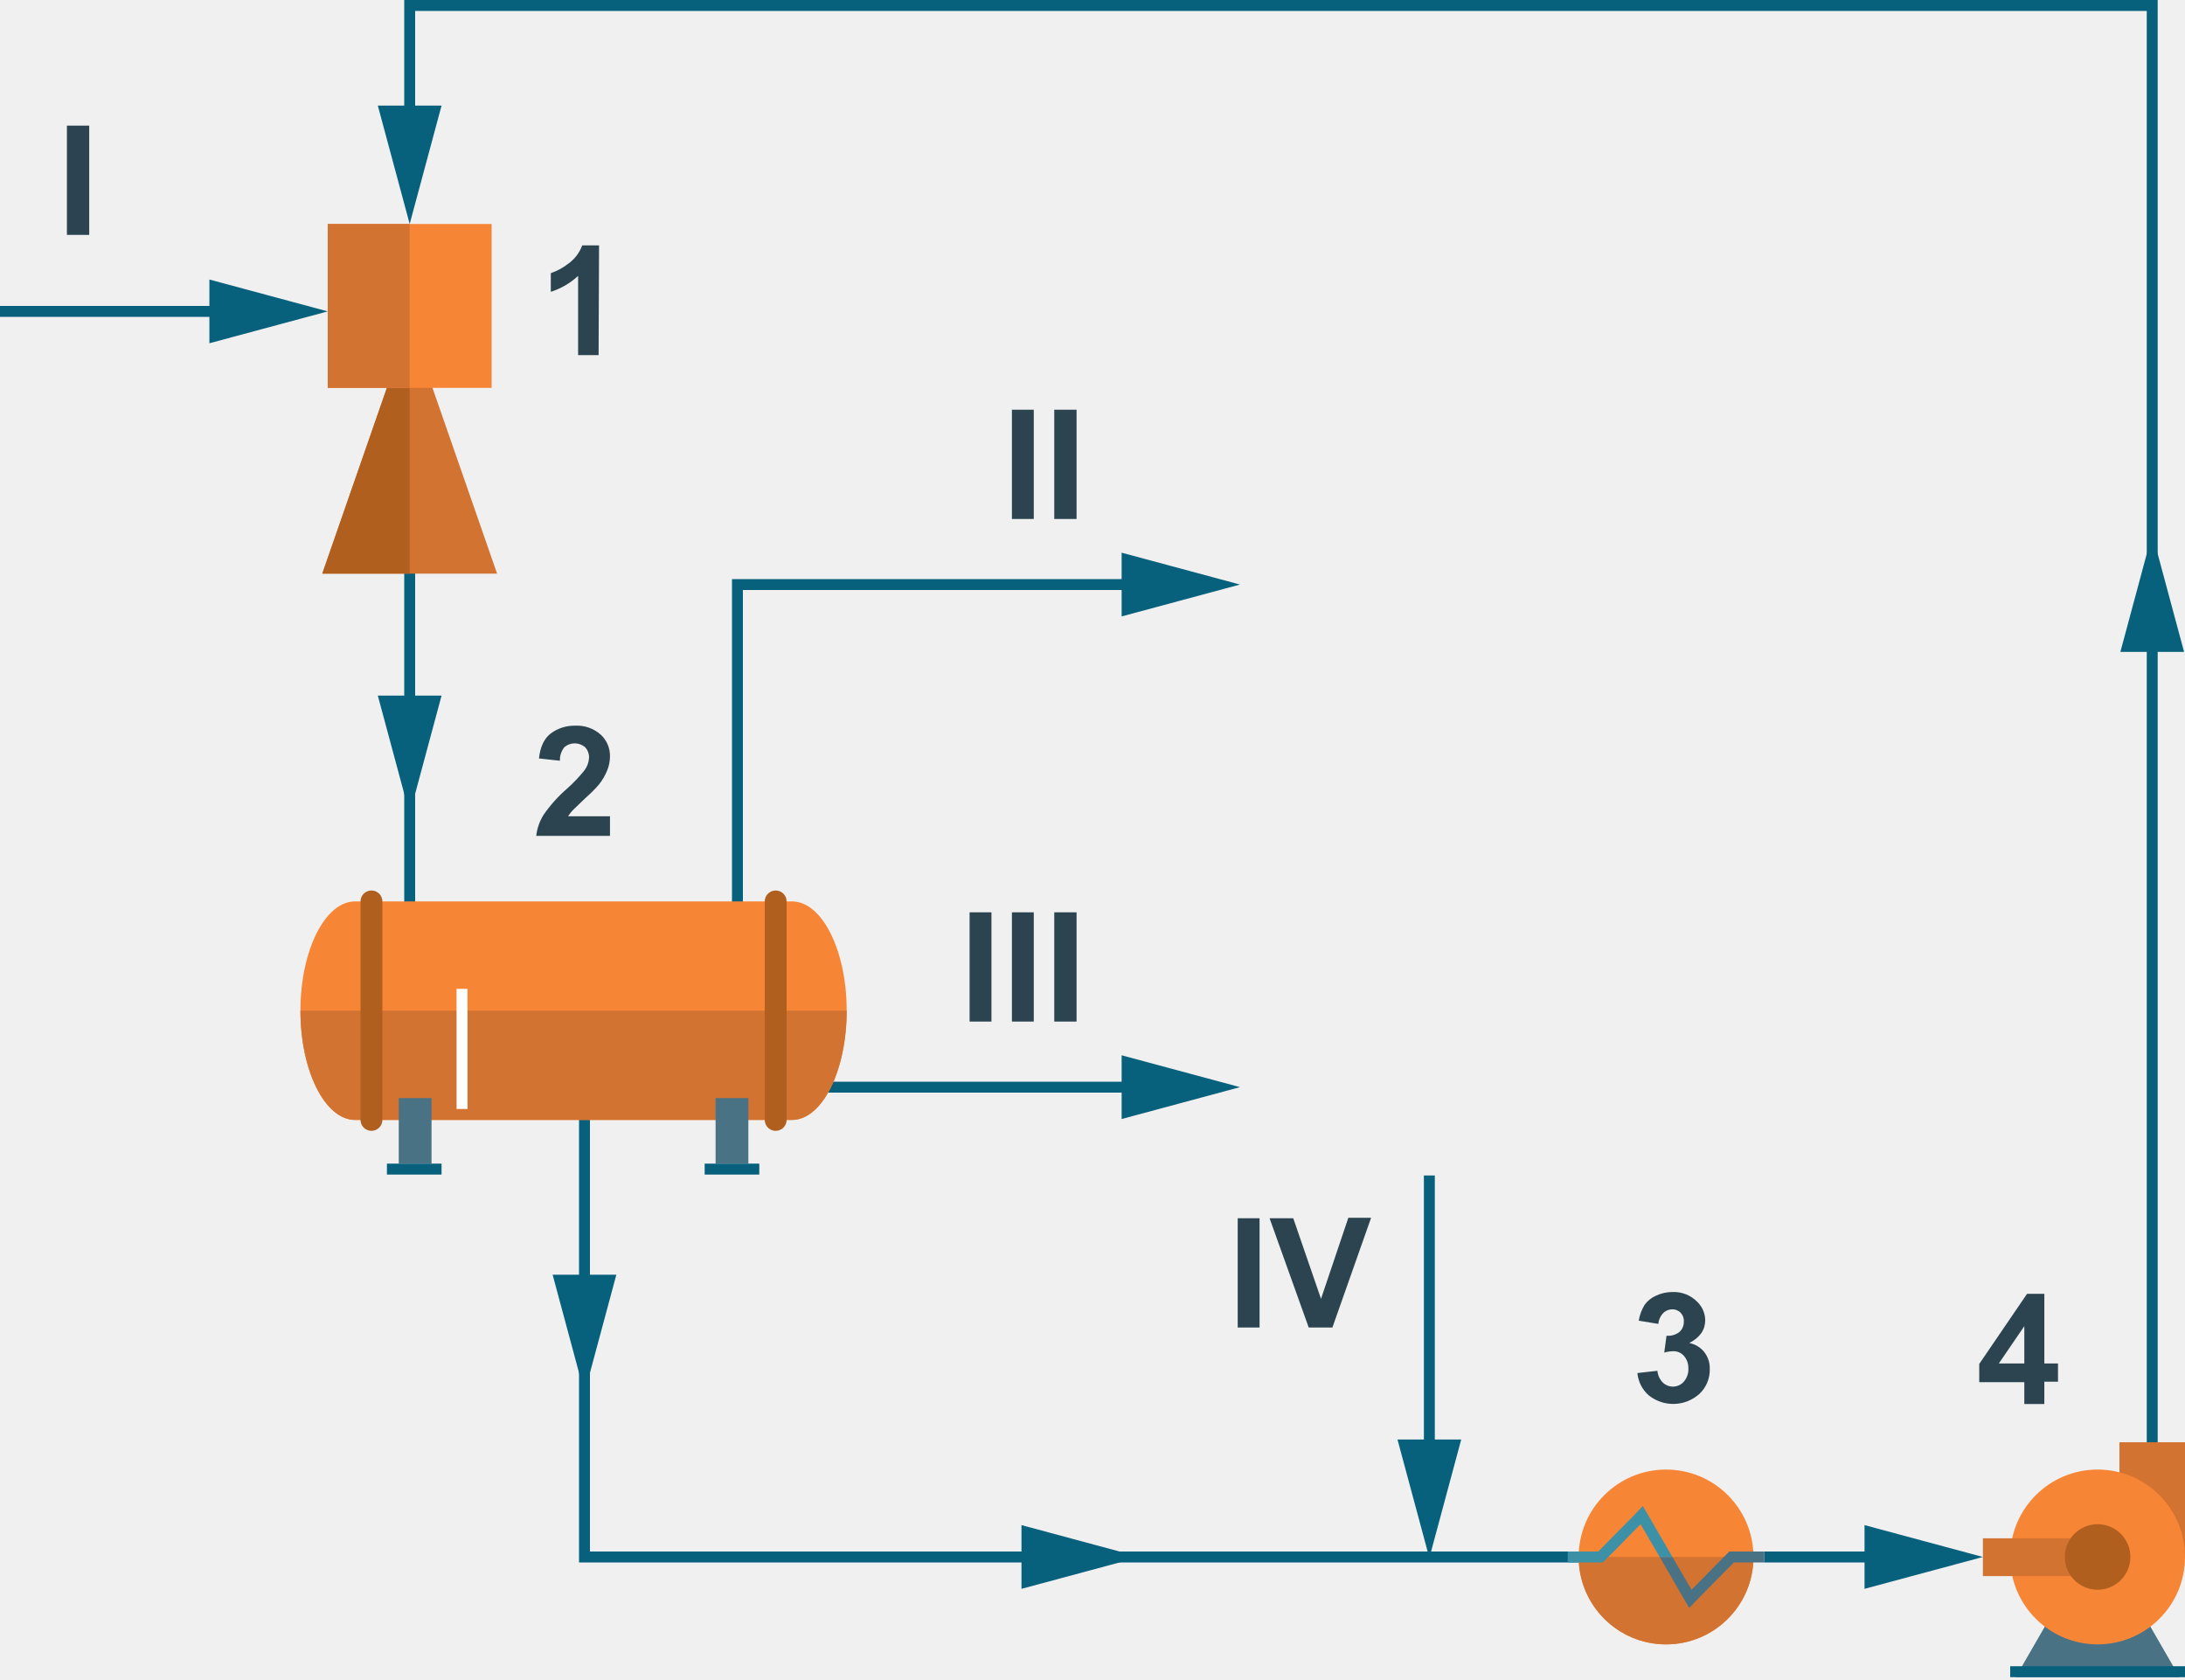
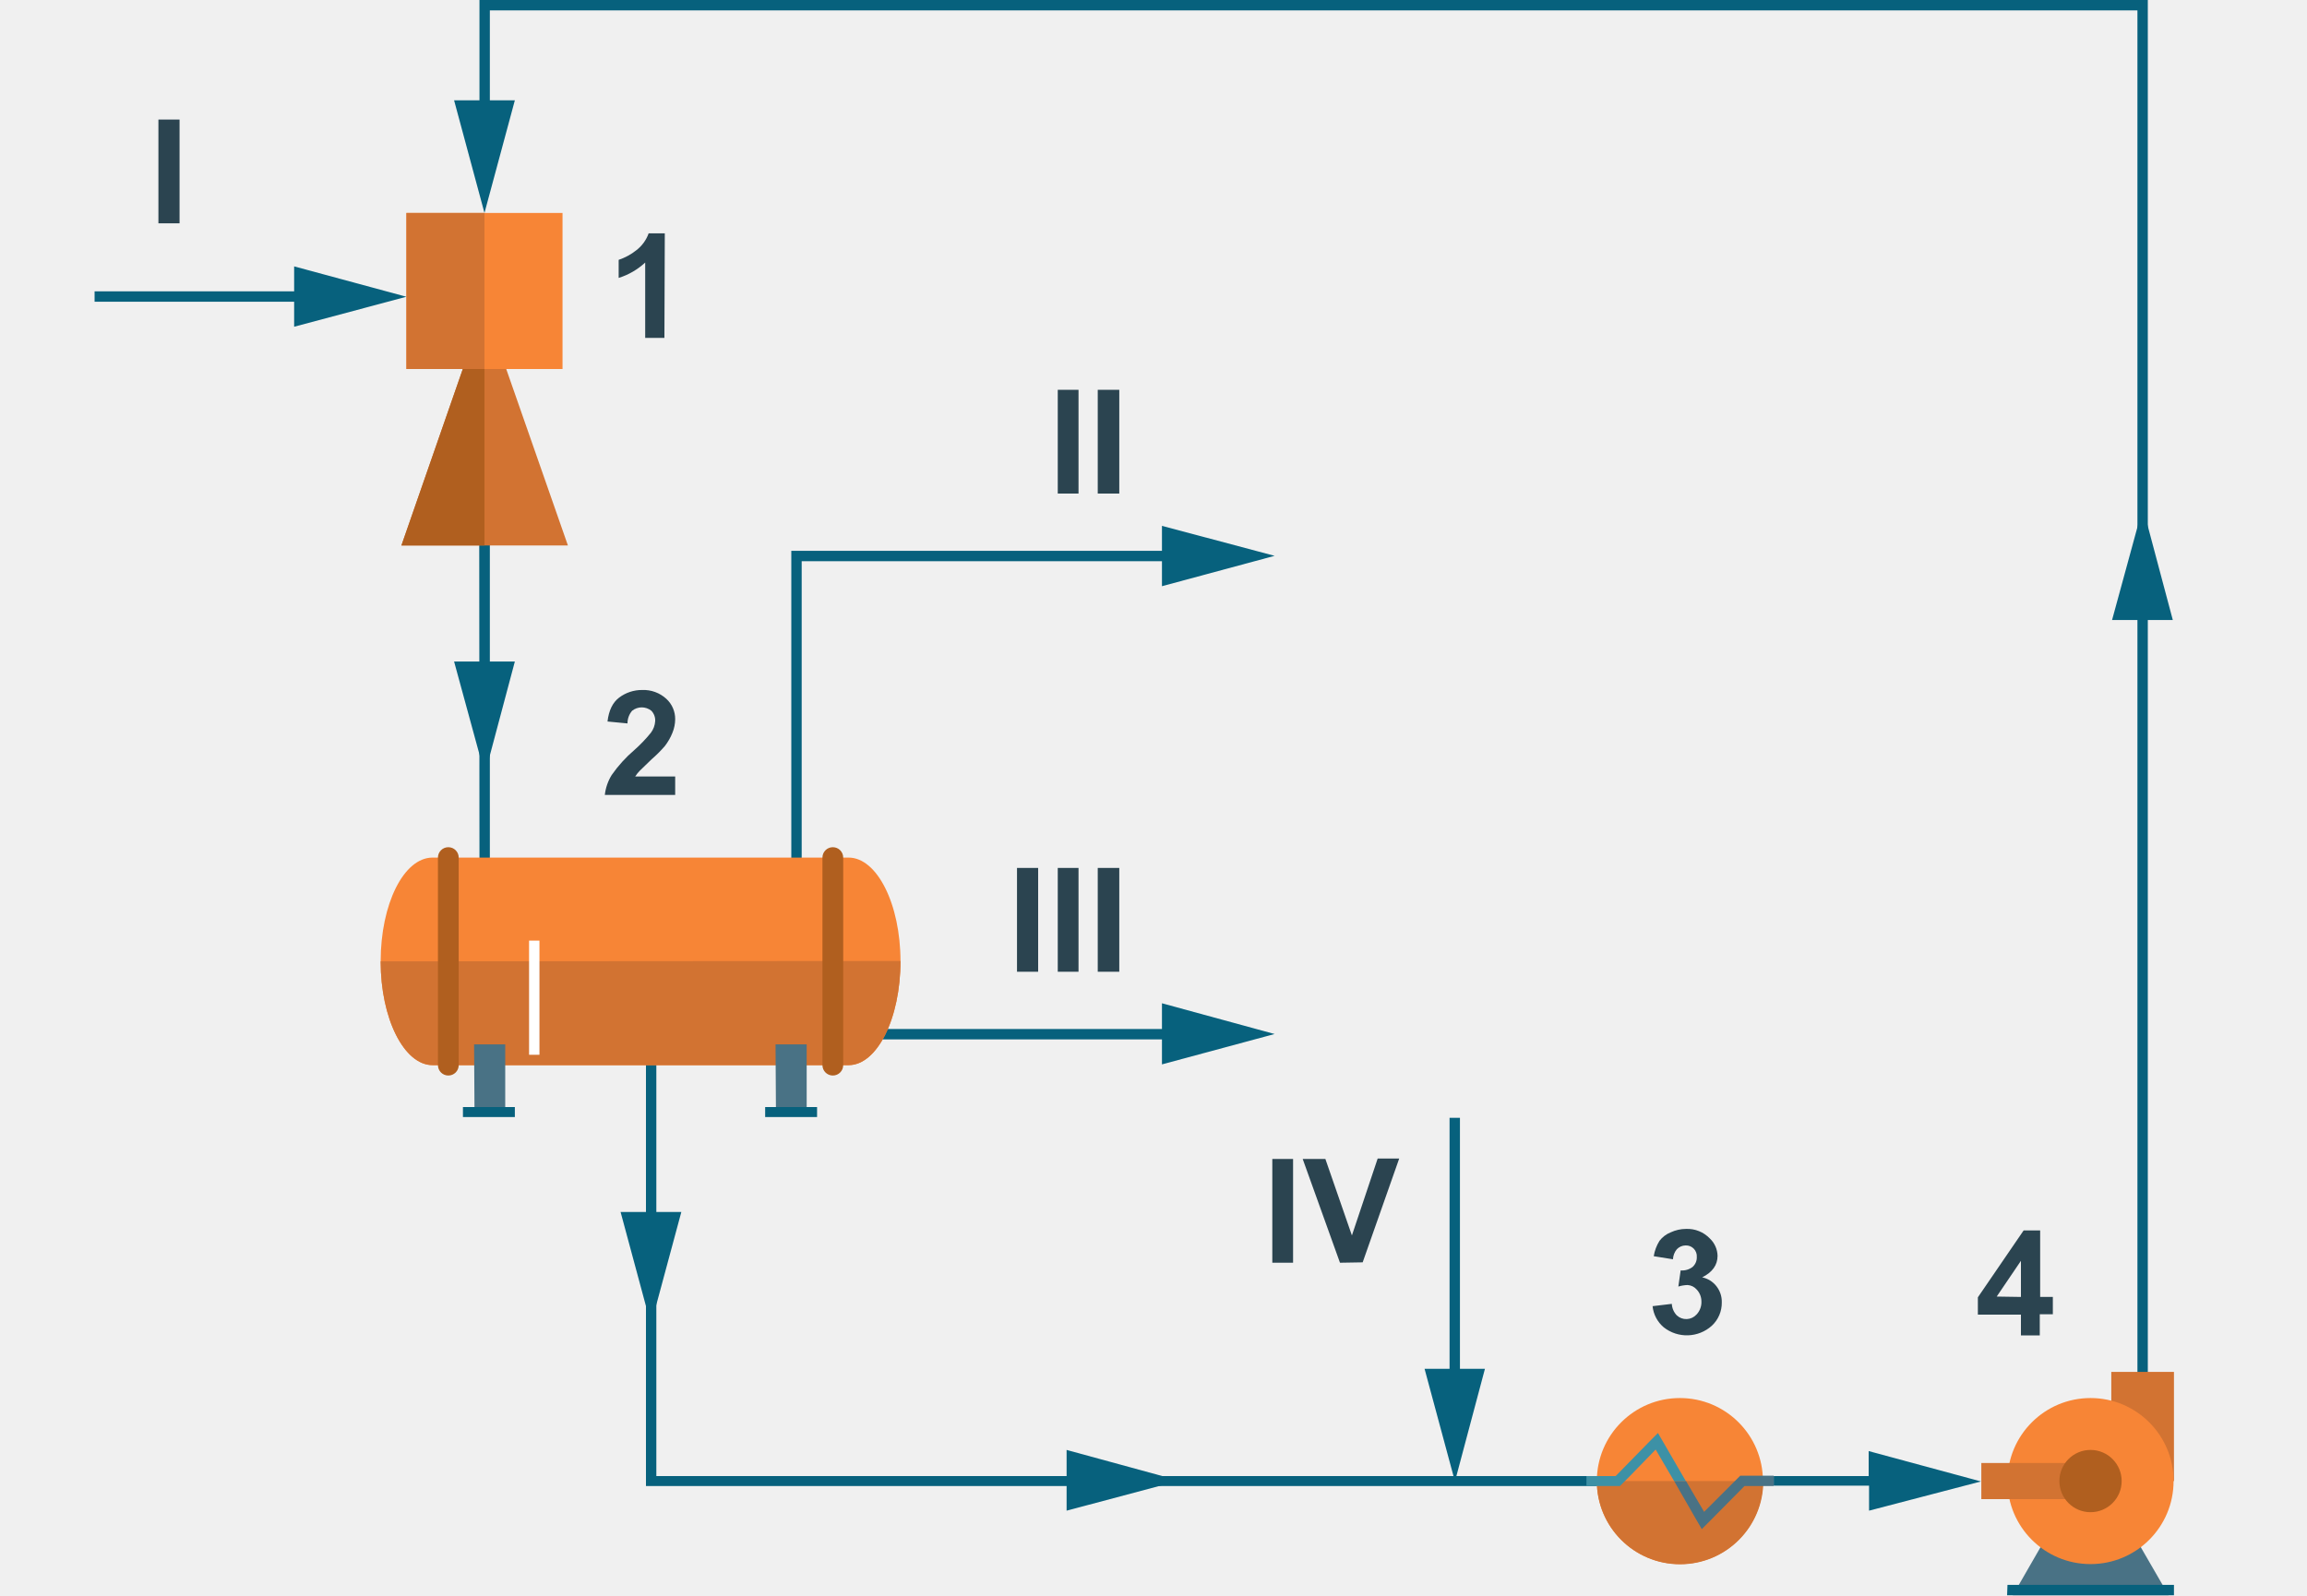
- <svg xmlns="http://www.w3.org/2000/svg" viewBox="0 0 480 369">
+ <svg xmlns="http://www.w3.org/2000/svg" viewBox="0 0 600 415" width="600" height="415">
  <defs>
-     <style>.a{fill:#07617d}.b{fill:#d27332}.c{fill:#b05f1f}.d{fill:#f78536}.e{fill:#497285}.h{fill:#2b4450}</style>
+     <style>.a{fill:#07617d}.b{fill:#d27332}.c{fill:#b05f1f}.d{fill:#f78536}.e{fill:#497285}</style>
  </defs>
-   <path d="M474 0v318h-2.4V2.4H91.2v20.8H97l-7 26-7-26h5.8V0H474zM88.8 75.6h2.4v124.8h-2.4z" class="a" />
-   <path d="M246.4 135.4v-5.8h-83.2v70.8h-2.4v-73.2h85.6v-5.8l26 7-26 7zM246.4 245.8V240h-65.2v-2.4h65.2v-5.8l26 7-26 7zM409.6 349v-5.8h-22v-2.4h22V335l26 7-26 7zM121.4 280l7 26 7-26h-14zM224.4 349l26-7-26-7v14zM321 316.2h-5.8v-58h-2.4v58H307l7 26 7-26z" class="a" />
-   <path d="M346.8 340.8v2.4H127.2v-99.6h2.4v97.2h217.2zM465.8 143.2l7-26 7 26h-14zM83 152.8l7 26 7-26H83zM46 75.4v-5.8H0v-2.4h46v-5.8l26 7-26 7z" class="a" />
-   <path d="M90 70.8 70.8 126h38.4L90 70.8z" class="b" />
-   <path d="M90 70.8V126H70.8L90 70.8z" class="c" />
-   <path d="M72 49.2h36v36H72z" class="d" />
-   <path d="M72 49.2h18v36H72z" class="b" />
-   <path d="m460.8 337.2-18 31.2h36l-18-31.2z" class="e" />
-   <path d="M465.6 342v-25.2H480V342z" class="b" />
-   <circle cx="460.8" cy="342" r="19.2" class="d" />
-   <path d="M435.6 337.9h25.2v8.3h-25.2z" class="b" />
-   <circle cx="460.8" cy="342" r="7.2" class="c" />
-   <path d="M441.6 366H480v2.4h-38.4z" class="a" />
-   <path d="M186 222c0 13.2-5.4 24-12 24H78c-6.6 0-12-10.8-12-24s5.4-24 12-24h96c6.6 0 12 10.8 12 24Z" class="d" />
-   <path d="M186 222c0 13.2-5.4 24-12 24H78c-6.6 0-12-10.8-12-24Z" class="b" />
-   <path d="M81.6 248.4a2.4 2.4 0 0 1-2.4-2.4v-48a2.4 2.4 0 0 1 4.8 0v48a2.4 2.4 0 0 1-2.4 2.4ZM170.4 248.4a2.4 2.4 0 0 1-2.4-2.4v-48a2.4 2.4 0 0 1 4.8 0v48a2.4 2.4 0 0 1-2.4 2.4Z" class="c" />
-   <path d="M87.6 241.2h7.2v14.4h-7.2zM157.2 241.2h7.2v14.4h-7.2z" class="e" />
-   <path d="M85 255.6h12v2.4H85zM154.8 255.6h12v2.4h-12z" class="a" />
-   <path fill="#fff" d="M100.3 217.2h2.4v26.4h-2.4z" />
-   <circle cx="366" cy="342" r="19.2" class="d" />
-   <path d="M385.2 342a19.2 19.2 0 1 1-38.4 0Z" class="b" />
-   <path d="M387.6 340.8v2.4h-6.7l-8.1 8.2-1.7 1.8-1.3-2.2-5.2-9h2.8l4.2 7.2 5.9-6 2.4-2.4h7.7z" class="e" />
-   <path fill="#3d91a6" d="M367.4 342h-2.8l-4.2-7.2-5.9 6-2.4 2.4h-7.7v-2.4h6.7l8.1-8.2 1.7-1.8 6.5 11.2z" />
-   <path d="M444.7 308.4v-4.8h-9.9v-4l10.5-15.4h3.8v15.3h3v4h-3v4.9Zm0-8.9v-8.2l-5.6 8.2ZM359.7 301.6l4.4-.5a4.2 4.2 0 0 0 1.2 2.6 3.2 3.2 0 0 0 4.6-.2 4.2 4.2 0 0 0 1-3 4 4 0 0 0-1-2.7 3 3 0 0 0-2.2-1 8 8 0 0 0-2.1.3l.5-3.7a4 4 0 0 0 2.8-.8 2.9 2.9 0 0 0 1-2.3 2.5 2.5 0 0 0-2.6-2.7 2.8 2.8 0 0 0-2 .9 3.9 3.9 0 0 0-1 2.3l-4.3-.7a9.5 9.5 0 0 1 1.3-3.5 6 6 0 0 1 2.5-2 8.4 8.4 0 0 1 3.6-.8 7.2 7.2 0 0 1 5.5 2.2 5.7 5.7 0 0 1 1.7 4q0 3.2-3.5 5a5.6 5.6 0 0 1 3.3 2 5.8 5.8 0 0 1 1.2 3.8 7.2 7.2 0 0 1-2.3 5.4 8.6 8.6 0 0 1-11.1.3 7.4 7.4 0 0 1-2.5-4.9ZM134 179.3v4.3h-16.2a11.1 11.1 0 0 1 1.6-4.6 30.7 30.7 0 0 1 5.2-5.8 32.6 32.6 0 0 0 3.8-4 5 5 0 0 0 1-2.7 3.2 3.2 0 0 0-.9-2.4 3.5 3.5 0 0 0-4.5 0 4.5 4.5 0 0 0-1 3l-4.6-.5q.4-3.8 2.6-5.5a8.7 8.7 0 0 1 5.4-1.7 7.8 7.8 0 0 1 5.6 2 6.3 6.3 0 0 1 2 4.7 8.3 8.3 0 0 1-.6 3.1 12.6 12.6 0 0 1-1.8 3.1 29.6 29.6 0 0 1-3 3l-2.8 2.7a8 8 0 0 0-1 1.3ZM131.5 78H127V60.6a15.9 15.9 0 0 1-6 3.5V60a13.4 13.4 0 0 0 4-2.2 8.5 8.5 0 0 0 2.9-3.9h3.7ZM271.9 291.6v-24h4.8v24ZM287.5 291.6l-8.6-24h5.2l6.1 17.7 6-17.8h5l-8.5 24.1ZM213 224.4v-24h4.8v24ZM222.3 224.4v-24h4.8v24ZM231.6 224.4v-24h4.9v24ZM222.3 114V90h4.8v24ZM231.6 114V90h4.9v24ZM14.7 51.6v-24h4.9v24Z" class="h" />
+   <path d="M558.6 0v358.2h-2.7V2.7H127.4v23.4h6.5L126 55.4l-7.9-29.3h6.6V0Zm-434 85.2h2.8v140.5h-2.7Z" class="a" />
+   <path d="M302.2 152.5V146h-93.7v79.7h-2.7v-82.4h96.4v-6.5l29.3 7.8Zm0 124.4v-6.5h-73.4v-2.7h73.4V261l29.3 8ZM486.1 393v-6.5h-24.8V384H486v-6.5l29.2 7.9Zm-324.7-77.7 7.9 29.3 7.9-29.3Zm116 77.7 29.3-7.8-29.3-8Zm108.8-36.9h-6.5v-65.3H377v65.3h-6.5l7.9 29.3Z" class="a" />
+   <path d="M415.3 384v2.6H168V274.4h2.7V384Zm134-222.7 8-29.3 7.8 29.3Zm-431.2 10.8 8 29.3 7.8-29.3ZM76.5 85v-6.5H24.6v-2.7h51.9v-6.5l29.2 7.9Z" class="a" />
+   <path d="m126 79.8-21.6 62.1h43.3Z" class="b" />
+   <path d="M126 79.8v62.1h-21.6Z" class="c" />
+   <path d="M105.7 55.4h40.6V96h-40.6Z" class="d" />
+   <path d="M105.7 55.4H126V96h-20.3Z" class="b" />
+   <path d="M543.7 379.9 523.5 415H564Z" class="e" />
+   <path d="M549.1 385.3v-28.4h16.3v28.4Z" class="b" />
+   <circle cx="543.7" cy="385.3" r="21.6" class="d" />
+   <path d="M515.3 380.6h28.4v9.4h-28.4Z" class="b" />
+   <circle cx="543.7" cy="385.3" r="8.1" class="c" />
+   <path d="M522.1 412.3h43.3v2.7H522Z" class="a" />
+   <path d="M234.2 250c0 15-6.1 27.1-13.5 27.1H112.5c-7.4 0-13.5-12.1-13.5-27s6-27 13.5-27h108.2c7.4 0 13.5 12.1 13.5 27Z" class="d" />
+   <path d="M234.2 250c0 15-6.1 27.1-13.5 27.1H112.5c-7.4 0-13.5-12.1-13.5-27Z" class="b" />
+   <path d="M116.6 279.8a2.7 2.7 0 0 1-2.7-2.7v-54a2.7 2.7 0 1 1 5.4 0v54a2.7 2.7 0 0 1-2.7 2.7Zm100 0a2.7 2.7 0 0 1-2.7-2.7v-54a2.7 2.7 0 0 1 5.4 0v54a2.7 2.7 0 0 1-2.7 2.7Z" class="c" />
+   <path d="M123.3 271.7h8.1V288h-8Zm78.4 0h8.1V288h-8Z" class="e" />
+   <path d="M120.4 288h13.5v2.6h-13.5Zm78.6 0h13.5v2.6H199Z" class="a" />
+   <path fill="#fff" d="M137.6 244.7h2.7v29.7h-2.7Z" />
+   <circle cx="436.9" cy="385.3" r="21.6" class="d" />
+   <path d="M458.6 385.3a21.6 21.6 0 1 1-43.3 0Z" class="b" />
+   <path d="M461.3 384v2.6h-7.6l-9.1 9.2-2 2-1.4-2.4-5.8-10.1h3.1l4.7 8 6.7-6.7 2.7-2.7h8.7Z" class="e" />
+   <path fill="#3d91a6" d="M438.5 385.3h-3.1l-4.8-8.2-6.6 6.8-2.7 2.7h-8.7V384h7.6l9-9.2 2-2 7.3 12.6Z" />
+   <path fill="#2b4450" d="M525.6 347.4V342h-11.2v-4.5l11.9-17.4h4.3v17.3h3.3v4.5h-3.4v5.5Zm0-10V328l-6.3 9.3Zm-95.8 2.4 5-.6a4.7 4.7 0 0 0 1.3 3 3.6 3.6 0 0 0 5.1-.2l.1-.1a4.7 4.7 0 0 0 1.2-3.4 4.5 4.5 0 0 0-1.2-3 3.4 3.4 0 0 0-2.4-1.2 9 9 0 0 0-2.4.4l.6-4.2a4.5 4.5 0 0 0 3.1-.9 3.3 3.3 0 0 0 1.1-2.6 2.8 2.8 0 0 0-2.9-3 3.2 3.2 0 0 0-2.3 1 4.4 4.4 0 0 0-1 2.6l-5-.8a10.7 10.7 0 0 1 1.5-4 6.8 6.8 0 0 1 2.9-2.2 9.5 9.5 0 0 1 4-.9 8.1 8.1 0 0 1 6.2 2.5 6.4 6.4 0 0 1 2 4.5q0 3.6-4 5.6a6.3 6.3 0 0 1 3.7 2.3 6.5 6.5 0 0 1 1.4 4.2 8.1 8.1 0 0 1-2.6 6.1 9.7 9.7 0 0 1-12.5.4 8.3 8.3 0 0 1-2.9-5.5ZM175.6 202v4.8h-18.3a12.5 12.5 0 0 1 1.8-5.2 34.6 34.6 0 0 1 5.9-6.5 36.7 36.7 0 0 0 4.3-4.5 5.6 5.6 0 0 0 1.1-3 3.6 3.6 0 0 0-1-2.7 4 4 0 0 0-5 0 5 5 0 0 0-1.2 3.3l-5.2-.5q.5-4.3 3-6.2a9.8 9.8 0 0 1 6-2 8.8 8.8 0 0 1 6.3 2.3 7.1 7.1 0 0 1 2.3 5.3 9.4 9.4 0 0 1-.7 3.5 14.2 14.2 0 0 1-2 3.5 33.3 33.3 0 0 1-3.4 3.4l-3.1 3a9 9 0 0 0-1.2 1.5Zm-2.8-114.1h-5V68.3a18 18 0 0 1-6.9 4v-4.7a15.1 15.1 0 0 0 4.6-2.5 9.6 9.6 0 0 0 3.2-4.4h4.2Zm158.1 240.6v-27h5.4v27Zm17.6 0-9.7-27h5.9l6.9 19.9 6.7-20h5.6l-9.5 27Zm-84-75.7v-27h5.5v27Zm10.6 0v-27h5.4v27Zm10.4 0v-27h5.6v27Zm-10.4-124.4v-27h5.4v27Zm10.4 0v-27h5.6v27ZM41.2 58.1v-27h5.5v27Z" />
</svg>
